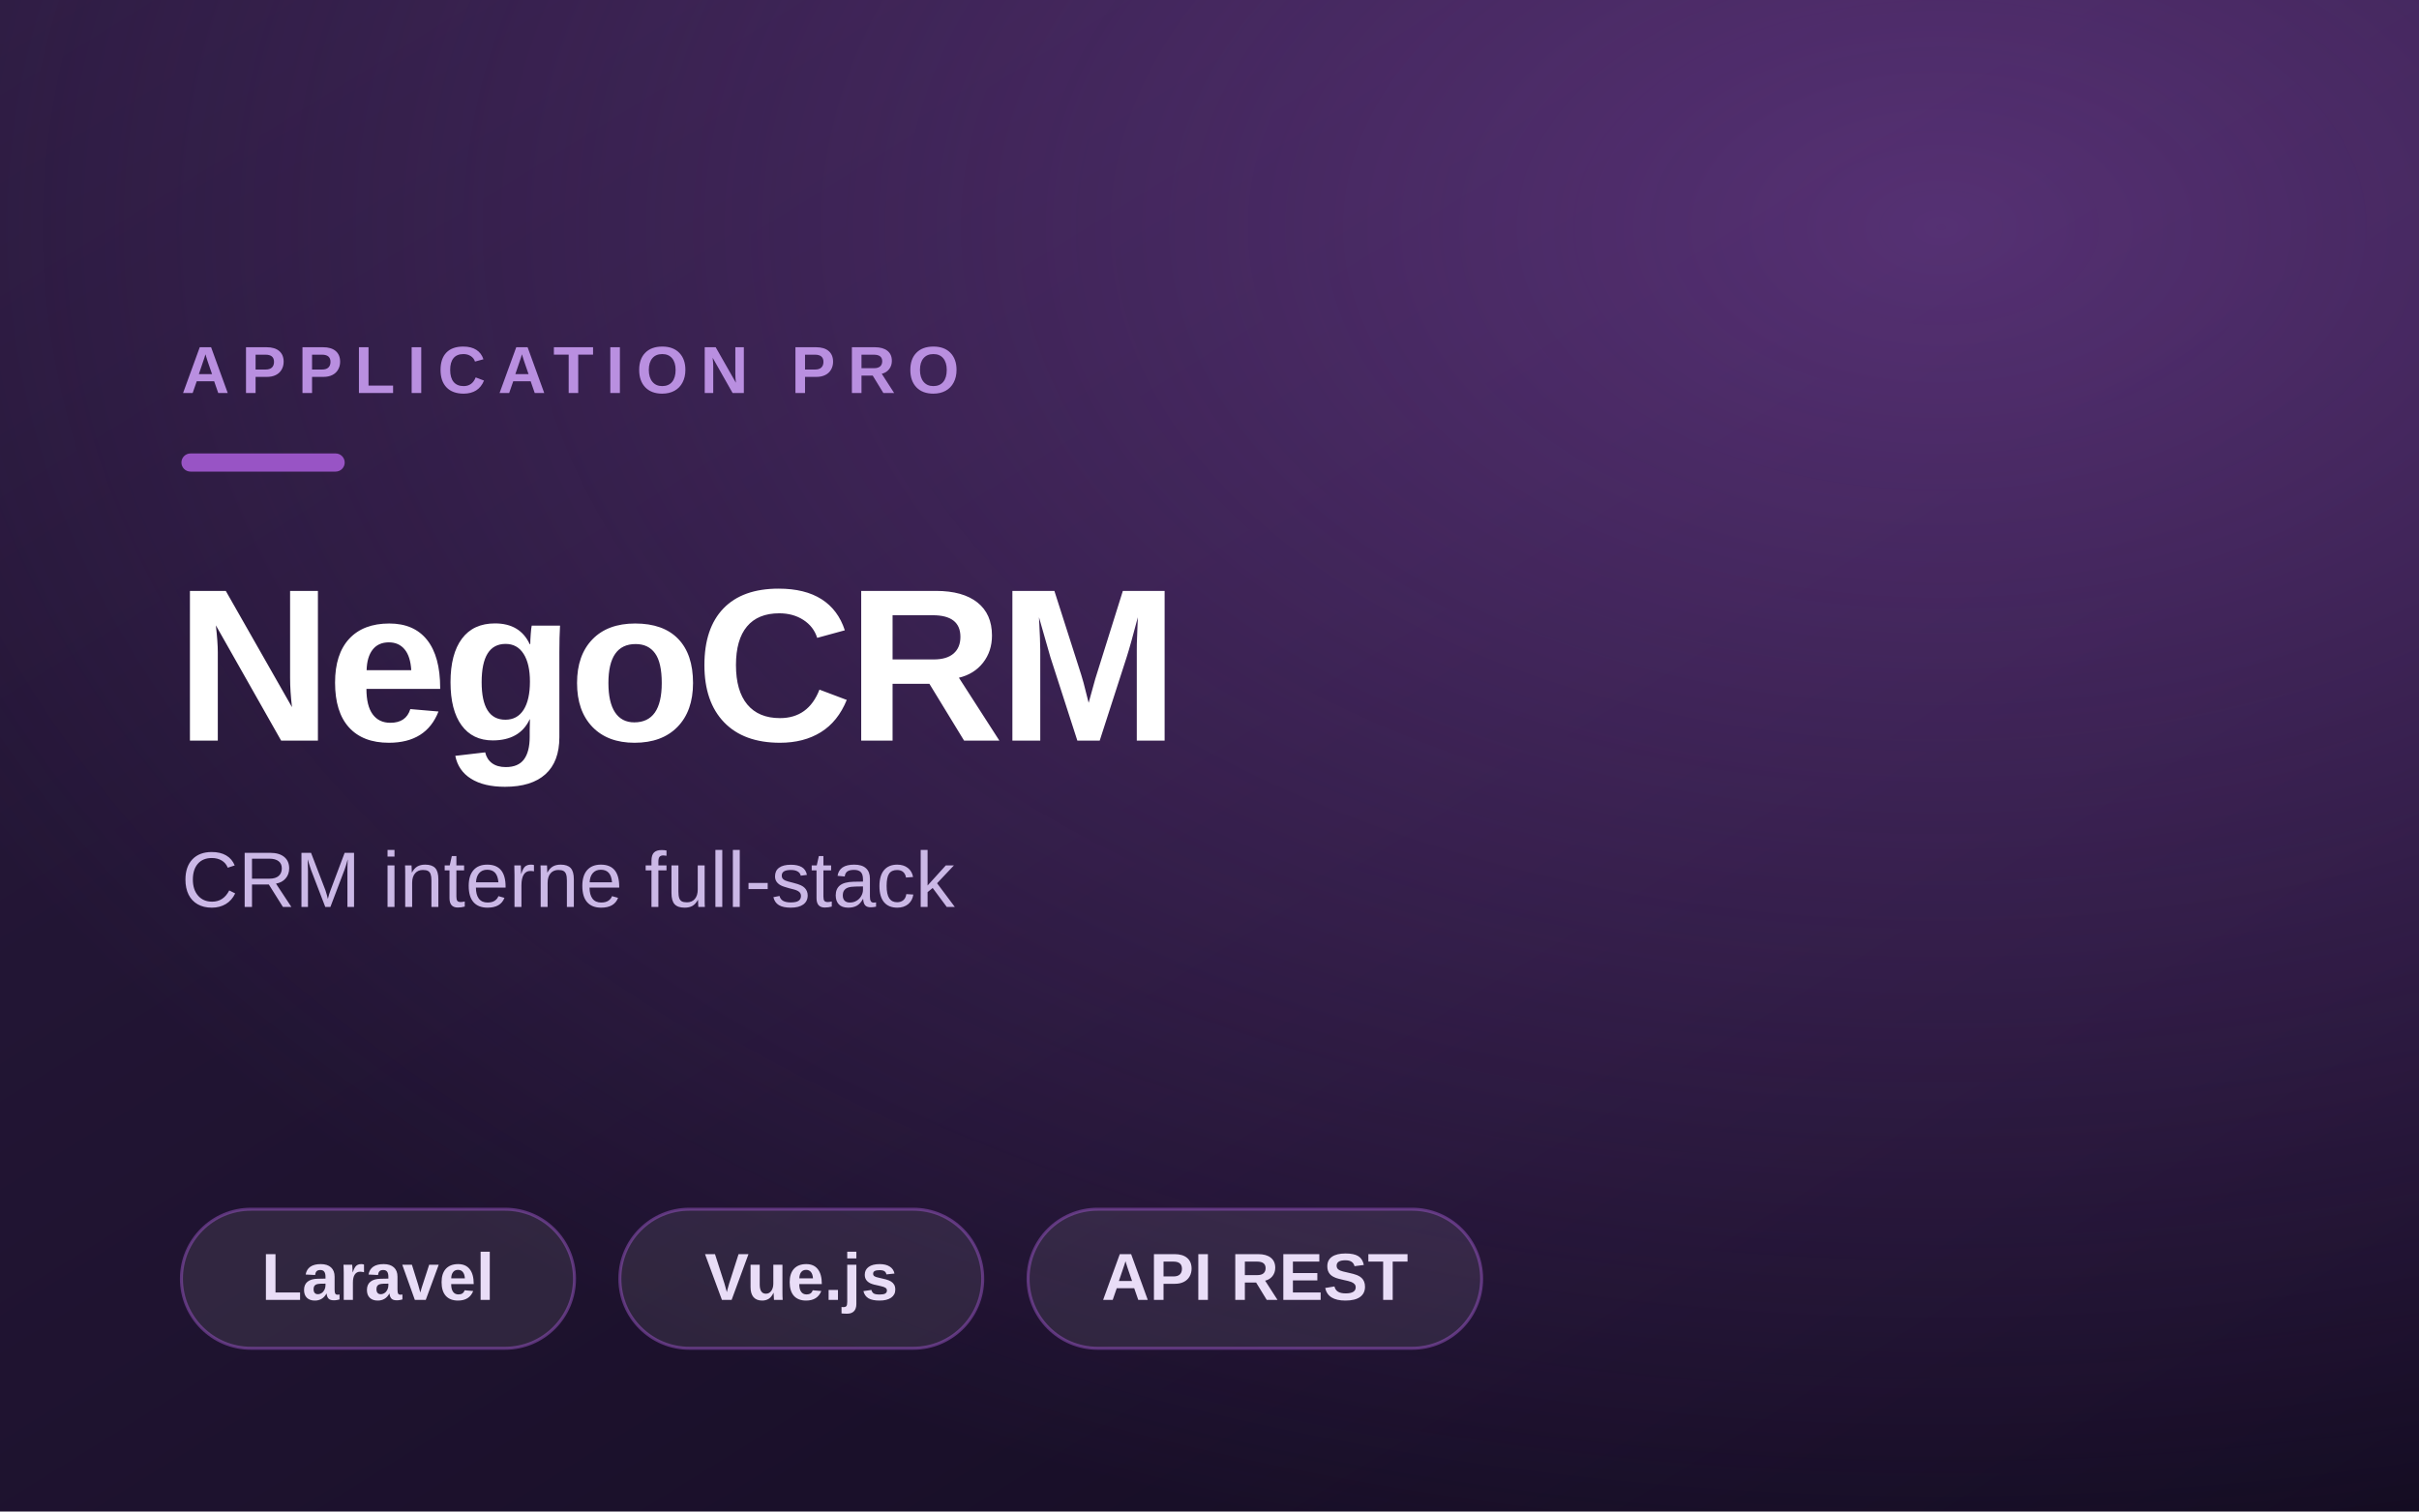
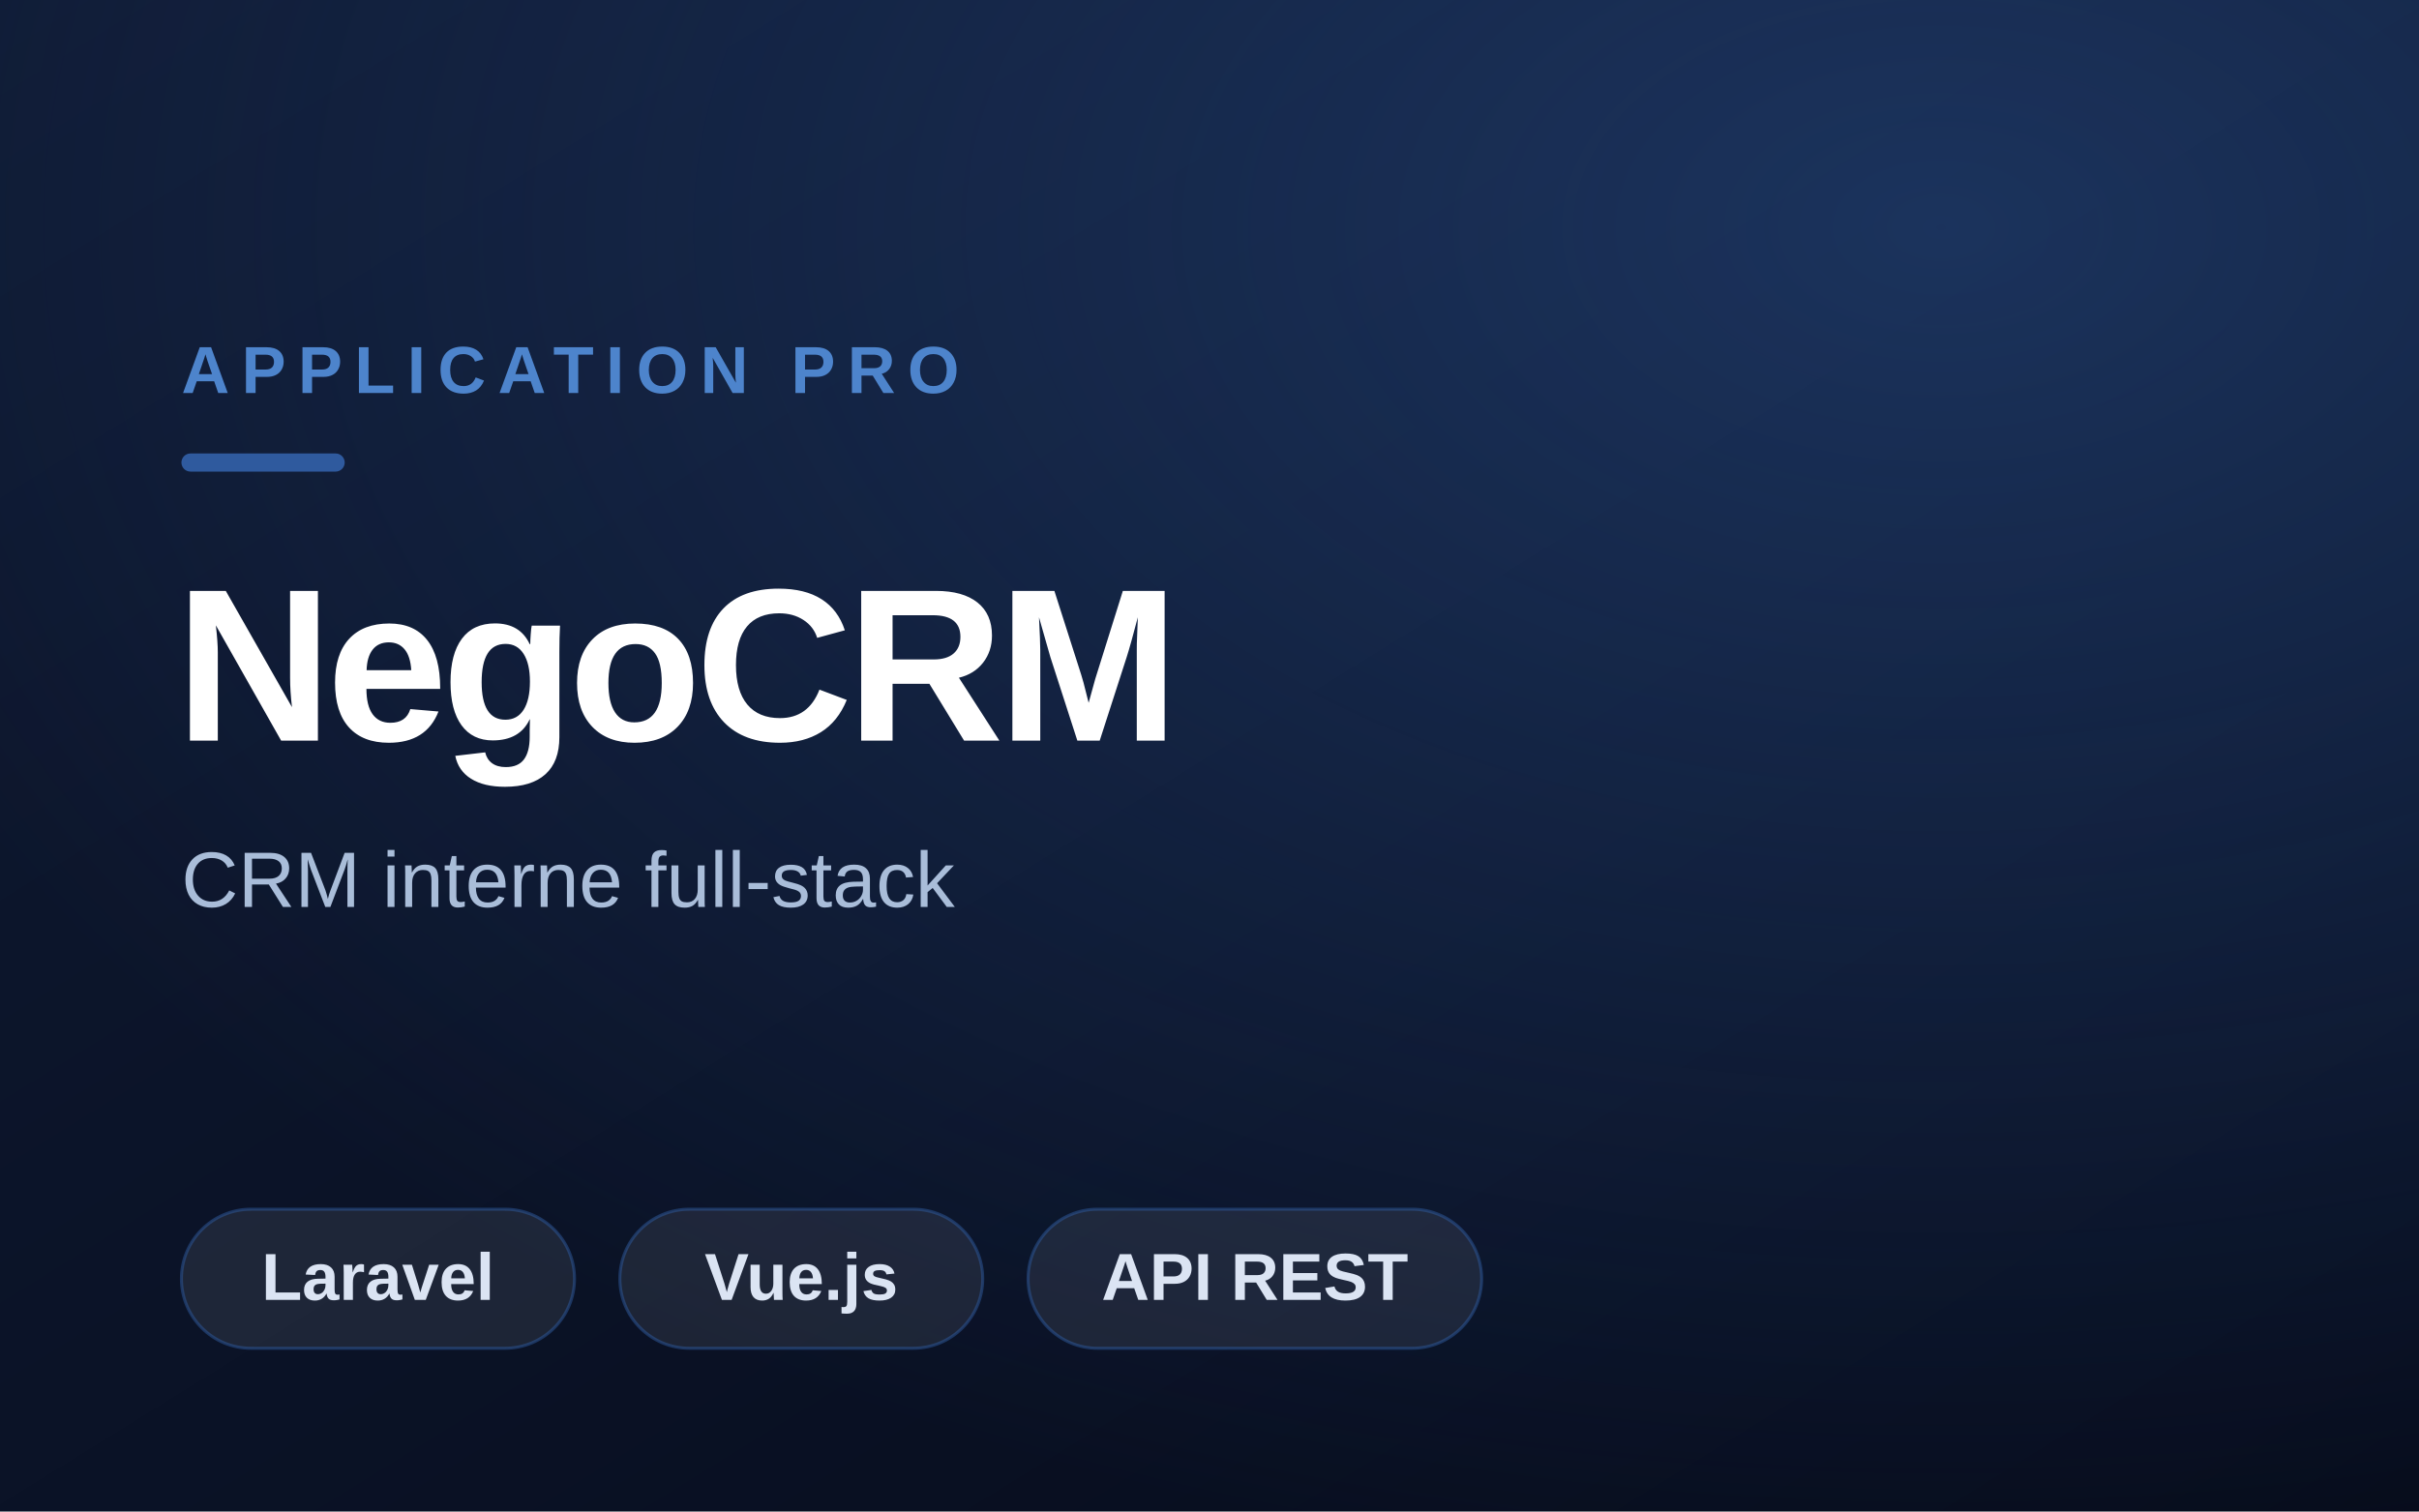
<svg xmlns="http://www.w3.org/2000/svg" viewBox="0 0 800 500" width="800" height="500" font-family="'IBM Plex Sans','Segoe UI',Arial,sans-serif">
  <defs>
    <linearGradient id="g" x1="0" y1="0" x2="1" y2="1">
-       <stop offset="0" stop-color="#2a1a3e" />
-       <stop offset="1" stop-color="#120b20" />
+       <stop offset="0" stop-color="#0f1a33" />
+       <stop offset="1" stop-color="#060b1a" />
    </linearGradient>
    <radialGradient id="glow" cx="0.8" cy="0.15" r="0.9">
-       <stop offset="0" stop-color="#9854c5" stop-opacity="0.45" />
-       <stop offset="1" stop-color="#9854c5" stop-opacity="0" />
+       <stop offset="0" stop-color="#2f5a9e" stop-opacity="0.45" />
+       <stop offset="1" stop-color="#2f5a9e" stop-opacity="0" />
    </radialGradient>
  </defs>
  <rect width="800" height="500" fill="url(#g)" />
  <rect width="800" height="500" fill="url(#glow)" />
-   <rect x="60" y="150" width="54" height="6" rx="3" fill="#9854c5" />
-   <text x="60" y="130" fill="#b98fe0" font-size="22" font-weight="600" letter-spacing="4">APPLICATION PRO</text>
+   <rect x="60" y="150" width="54" height="6" rx="3" fill="#2f5a9e" />
+   <text x="60" y="130" fill="#4d84cc" font-size="22" font-weight="600" letter-spacing="4">APPLICATION PRO</text>
  <text x="58" y="245" fill="#ffffff" font-size="72" font-weight="700" letter-spacing="-2">NegoCRM</text>
-   <text x="60" y="300" fill="#cbb8e6" font-size="26" font-weight="400">CRM interne full-stack</text>
+   <text x="60" y="300" fill="#a9bdd9" font-size="26" font-weight="400">CRM interne full-stack</text>
  <g font-size="22" font-weight="600">
-     <rect x="60" y="400" width="130" height="46" rx="23" fill="#ffffff" fill-opacity="0.08" stroke="#9854c5" stroke-opacity="0.5" />
-     <text x="125" y="430" fill="#e9ddf7" text-anchor="middle">Laravel</text>
-     <rect x="205" y="400" width="120" height="46" rx="23" fill="#ffffff" fill-opacity="0.08" stroke="#9854c5" stroke-opacity="0.5" />
-     <text x="265" y="430" fill="#e9ddf7" text-anchor="middle">Vue.js</text>
-     <rect x="340" y="400" width="150" height="46" rx="23" fill="#ffffff" fill-opacity="0.08" stroke="#9854c5" stroke-opacity="0.5" />
-     <text x="415" y="430" fill="#e9ddf7" text-anchor="middle">API REST</text>
+     <rect x="60" y="400" width="130" height="46" rx="23" fill="#ffffff" fill-opacity="0.08" stroke="#2f5a9e" stroke-opacity="0.5" />
+     <text x="125" y="430" fill="#dbe4f3" text-anchor="middle">Laravel</text>
+     <rect x="205" y="400" width="120" height="46" rx="23" fill="#ffffff" fill-opacity="0.08" stroke="#2f5a9e" stroke-opacity="0.5" />
+     <text x="265" y="430" fill="#dbe4f3" text-anchor="middle">Vue.js</text>
+     <rect x="340" y="400" width="150" height="46" rx="23" fill="#ffffff" fill-opacity="0.08" stroke="#2f5a9e" stroke-opacity="0.5" />
+     <text x="415" y="430" fill="#dbe4f3" text-anchor="middle">API REST</text>
  </g>
</svg>
